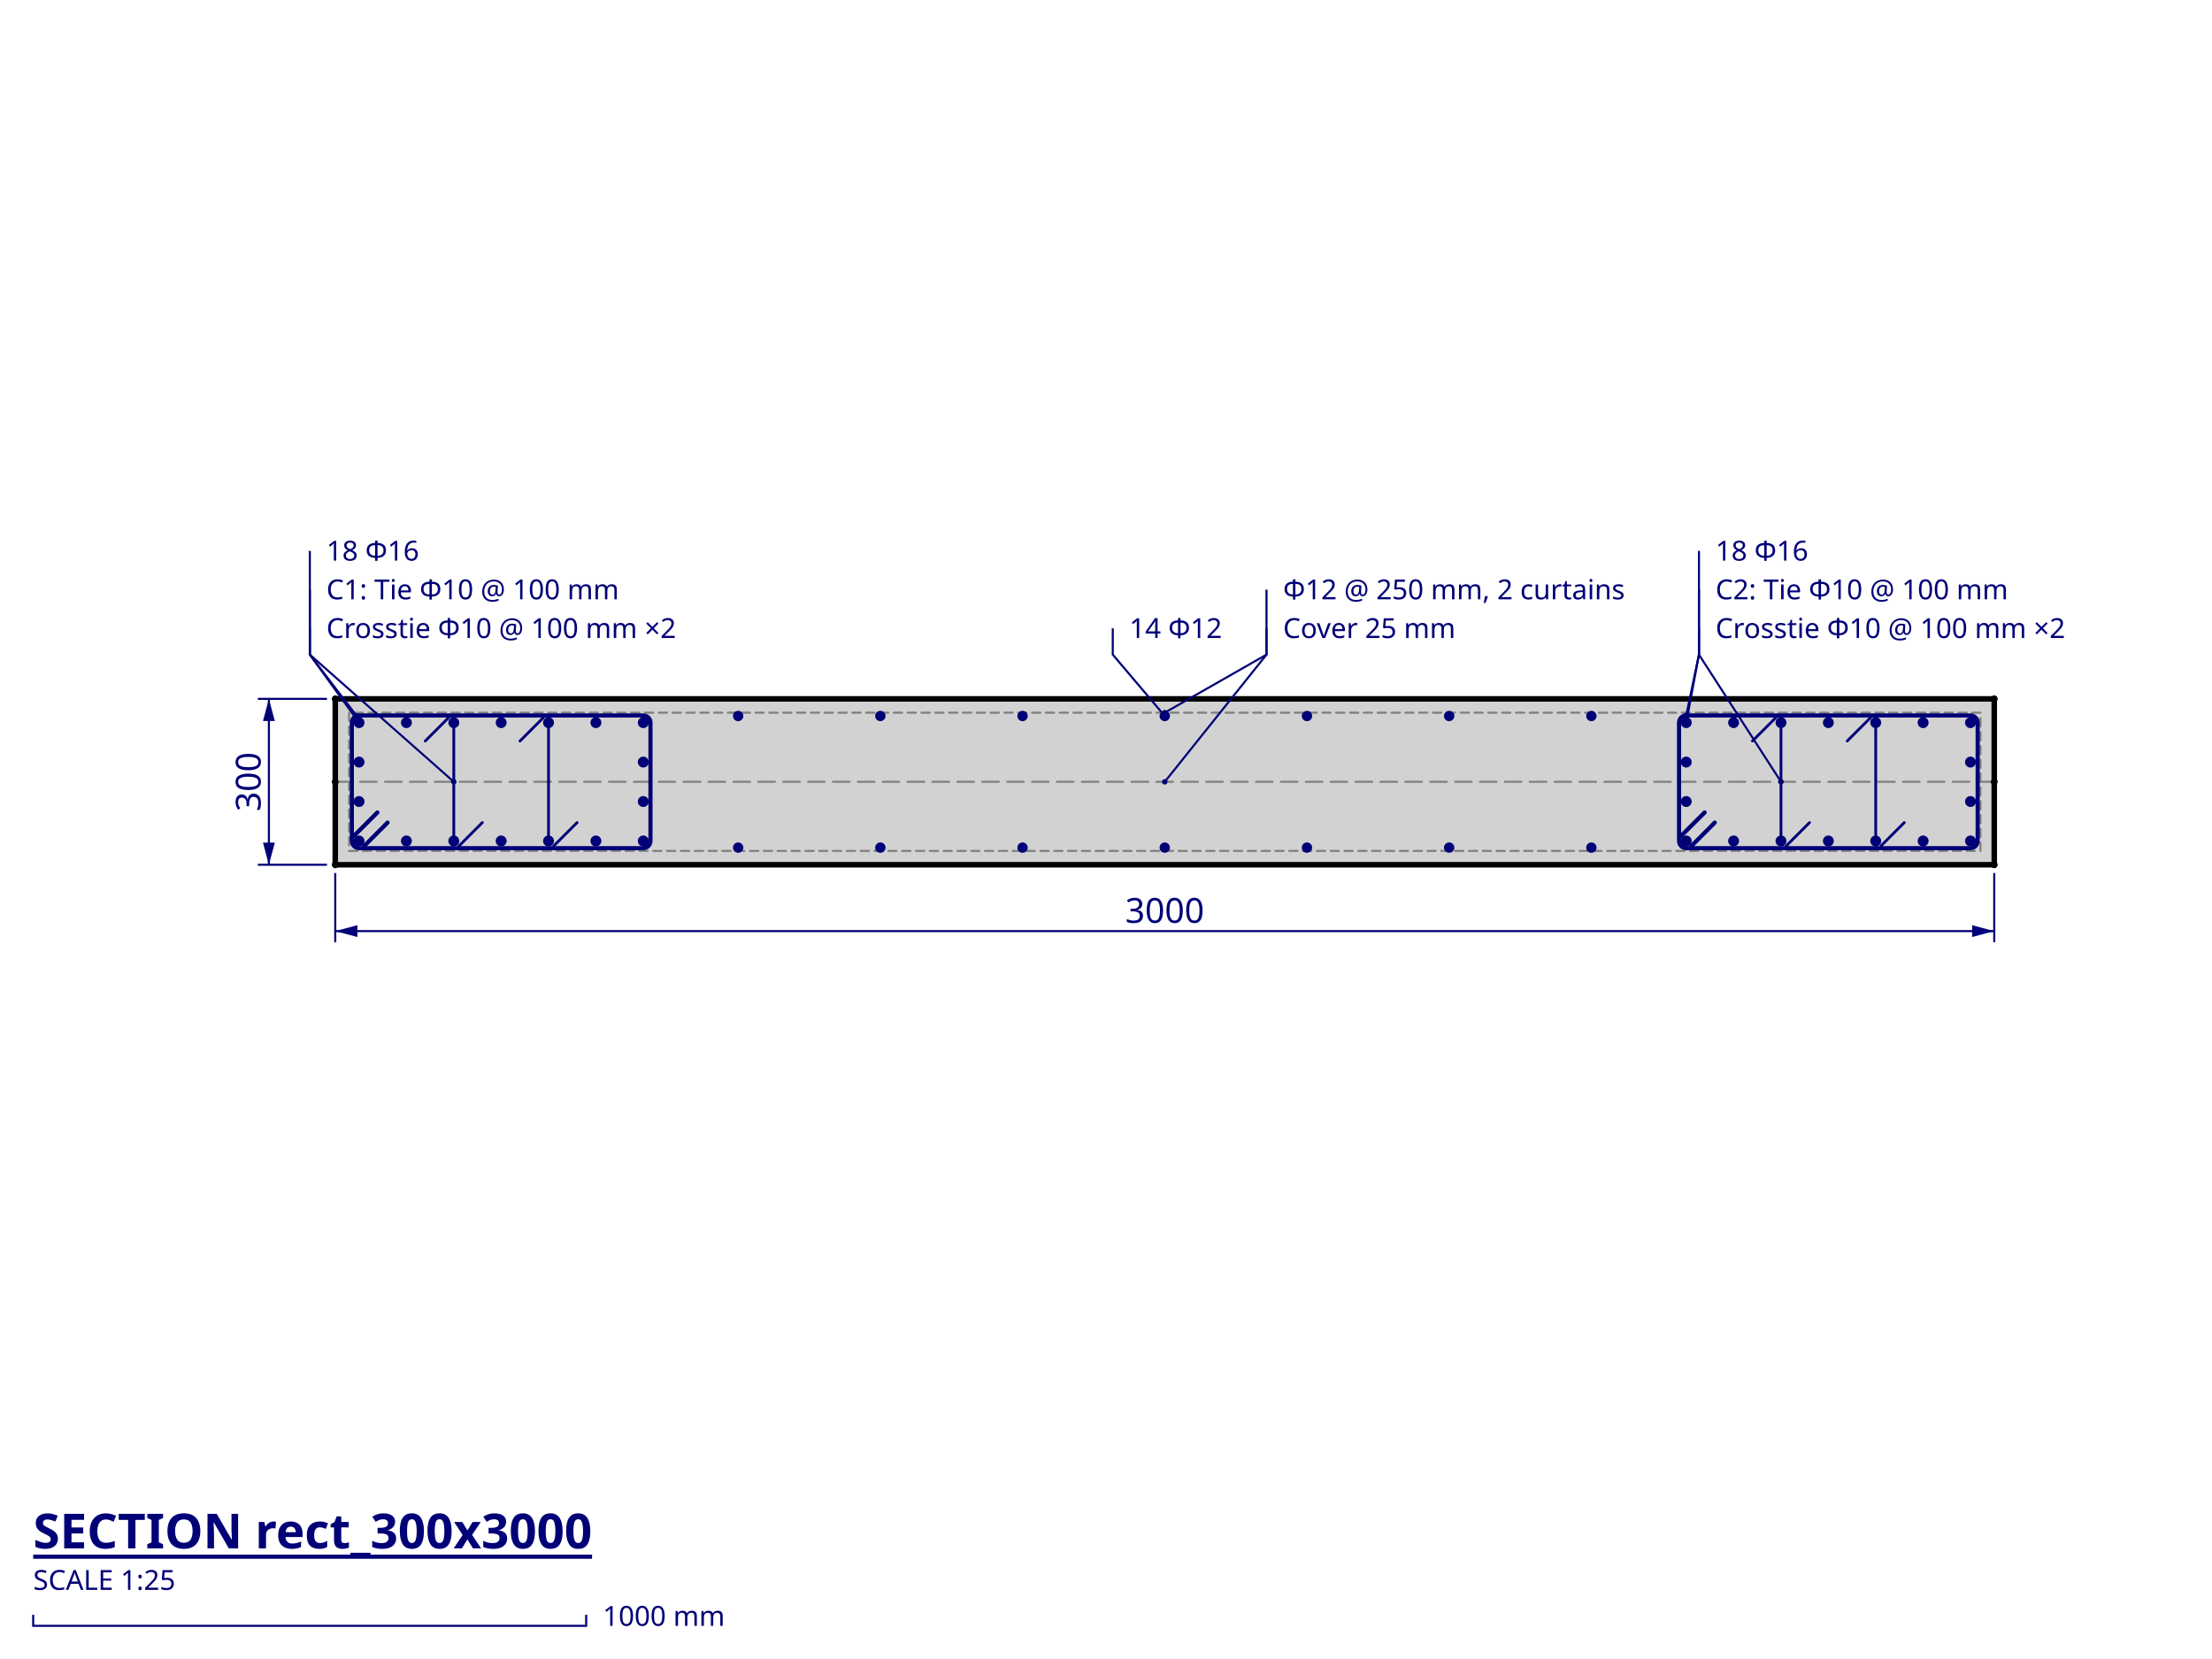
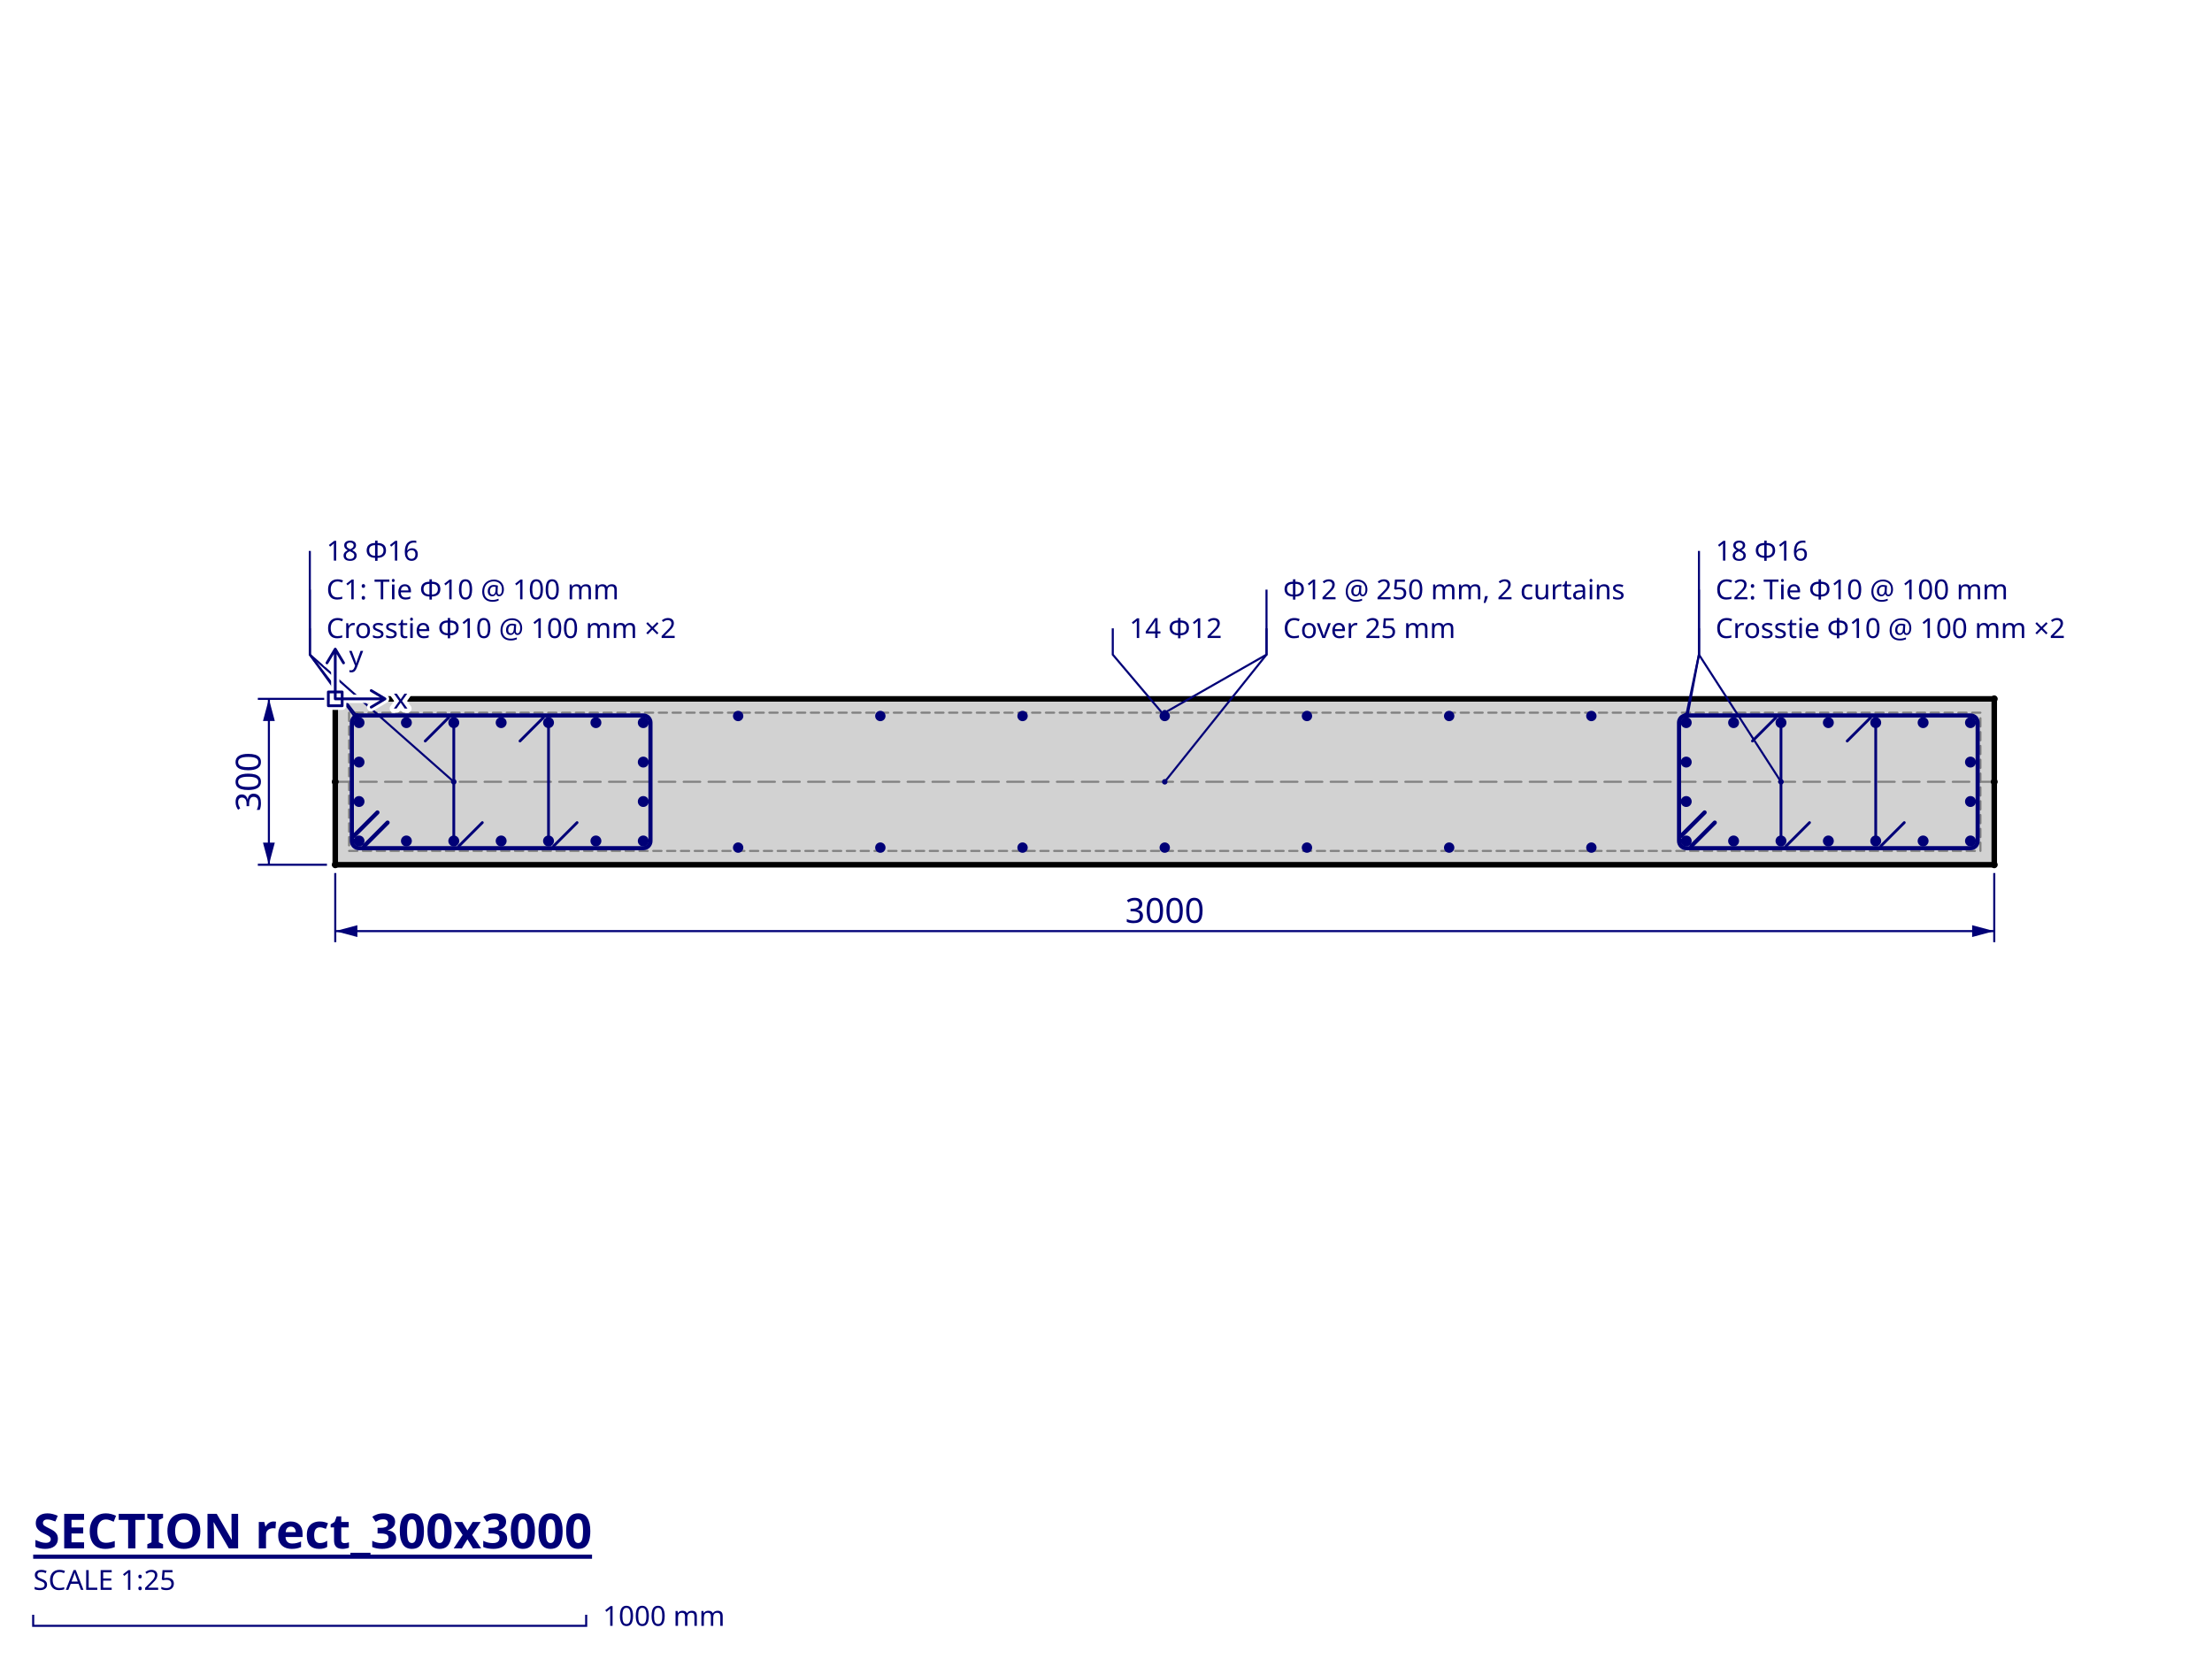
<svg xmlns="http://www.w3.org/2000/svg" width="800" height="600" viewBox="0 0 800 600" data-view="top">
  <rect width="800" height="600" fill="#ffffff" />
  <g class="faces" fill="none" stroke="#000000" stroke-width="1" stroke-linecap="round" stroke-linejoin="round">
</g>
  <g class="concrete" fill="#d2d2d2" stroke="#000000" stroke-width="2" stroke-linecap="round" stroke-linejoin="round">
    <g data-id="7">
      <path d="M121.25 312.75 L721.25 312.75 L721.25 252.75 L121.25 252.75 Z" />
    </g>
  </g>
  <g class="cover" fill="none" stroke="#808080" stroke-width="0.75" stroke-linecap="round" stroke-linejoin="round" stroke-dasharray="3 2">
    <g data-id="9">
      <path d="M126.25 307.75 L716.25 307.75 L716.25 257.75 L126.25 257.75 Z" />
    </g>
  </g>
  <g class="leg" fill="none" stroke="#808080" stroke-width="0.75" stroke-linecap="round" stroke-linejoin="round" stroke-dasharray="6 3">
    <g data-id="8">
      <path d="M121.25 282.75 L721.25 282.75" />
    </g>
  </g>
  <g class="hoop" fill="none" stroke="#000077" stroke-width="1.5" stroke-linecap="round" stroke-linejoin="round">
    <g data-id="46">
      <path d="M127.25 304.15 L127.3 304.66 L127.45 305.14 L127.69 305.59 L128.01 305.99 L128.41 306.31 L128.86 306.55 L129.34 306.7 L129.85 306.75 L232.65 306.75 L233.16 306.7 L233.64 306.55 L234.09 306.31 L234.49 305.99 L234.81 305.59 L235.05 305.14 L235.2 304.66 L235.25 304.15 L235.25 261.35 L235.2 260.84 L235.05 260.36 L234.81 259.91 L234.49 259.51 L234.09 259.19 L233.64 258.95 L233.16 258.8 L232.65 258.75 L129.85 258.75 L129.34 258.8 L128.86 258.95 L128.41 259.19 L128.01 259.51 L127.69 259.91 L127.45 260.36 L127.3 260.84 L127.25 261.35 Z" />
      <path d="M131.69 305.99 L140.17 297.5" />
      <path d="M128.01 302.31 L136.5 293.83" />
    </g>
    <g data-id="85">
      <path d="M607.25 304.15 L607.3 304.66 L607.45 305.14 L607.69 305.59 L608.01 305.99 L608.41 306.31 L608.86 306.55 L609.34 306.7 L609.85 306.75 L712.65 306.75 L713.16 306.7 L713.64 306.55 L714.09 306.31 L714.49 305.99 L714.81 305.59 L715.05 305.14 L715.2 304.66 L715.25 304.15 L715.25 261.35 L715.2 260.84 L715.05 260.36 L714.81 259.91 L714.49 259.51 L714.09 259.19 L713.64 258.95 L713.16 258.8 L712.65 258.75 L609.85 258.75 L609.34 258.8 L608.86 258.95 L608.41 259.19 L608.01 259.51 L607.69 259.91 L607.45 260.36 L607.3 260.84 L607.25 261.35 Z" />
      <path d="M611.69 305.99 L620.17 297.5" />
      <path d="M608.01 302.31 L616.5 293.83" />
    </g>
  </g>
  <g class="crosstie" fill="none" stroke="#000077" stroke-width="1" stroke-linecap="round" stroke-linejoin="round">
    <g data-id="47">
      <path d="M164.12 304.15 L164.12 261.35" />
      <path d="M165.96 305.99 L174.44 297.5" />
      <path d="M162.28 259.51 L153.79 268" />
    </g>
    <g data-id="48">
      <path d="M198.38 304.15 L198.38 261.35" />
      <path d="M200.22 305.99 L208.71 297.5" />
      <path d="M196.54 259.51 L188.06 268" />
    </g>
    <g data-id="86">
      <path d="M644.12 304.15 L644.12 261.35" />
      <path d="M645.96 305.99 L654.44 297.5" />
      <path d="M642.28 259.51 L633.79 268" />
    </g>
    <g data-id="87">
      <path d="M678.38 304.15 L678.38 261.35" />
      <path d="M680.22 305.99 L688.71 297.5" />
      <path d="M676.54 259.51 L668.06 268" />
    </g>
  </g>
  <g class="bar" fill="#000077" stroke="#000077" stroke-width="0.75" stroke-linecap="round" stroke-linejoin="round">
    <g data-id="11">
      <circle cx="129.85" cy="304.15" r="1.6" />
    </g>
    <g data-id="13">
      <circle cx="146.98" cy="304.15" r="1.6" />
    </g>
    <g data-id="15">
      <circle cx="164.12" cy="304.15" r="1.6" />
    </g>
    <g data-id="17">
      <circle cx="181.25" cy="304.15" r="1.6" />
    </g>
    <g data-id="19">
      <circle cx="198.38" cy="304.15" r="1.6" />
    </g>
    <g data-id="21">
      <circle cx="215.52" cy="304.15" r="1.6" />
    </g>
    <g data-id="23">
      <circle cx="232.65" cy="304.15" r="1.6" />
    </g>
    <g data-id="25">
      <circle cx="232.65" cy="289.88" r="1.6" />
    </g>
    <g data-id="27">
      <circle cx="232.65" cy="275.62" r="1.6" />
    </g>
    <g data-id="29">
      <circle cx="232.65" cy="261.35" r="1.6" />
    </g>
    <g data-id="31">
      <circle cx="215.52" cy="261.35" r="1.6" />
    </g>
    <g data-id="33">
      <circle cx="198.38" cy="261.35" r="1.6" />
    </g>
    <g data-id="35">
      <circle cx="181.25" cy="261.35" r="1.6" />
    </g>
    <g data-id="37">
      <circle cx="164.12" cy="261.35" r="1.6" />
    </g>
    <g data-id="39">
      <circle cx="146.98" cy="261.35" r="1.6" />
    </g>
    <g data-id="41">
      <circle cx="129.85" cy="261.35" r="1.6" />
    </g>
    <g data-id="43">
      <circle cx="129.85" cy="275.62" r="1.6" />
    </g>
    <g data-id="45">
      <circle cx="129.85" cy="289.88" r="1.6" />
    </g>
    <g data-id="50">
      <circle cx="609.85" cy="304.15" r="1.6" />
    </g>
    <g data-id="52">
      <circle cx="626.98" cy="304.15" r="1.6" />
    </g>
    <g data-id="54">
      <circle cx="644.12" cy="304.15" r="1.6" />
    </g>
    <g data-id="56">
      <circle cx="661.25" cy="304.15" r="1.6" />
    </g>
    <g data-id="58">
      <circle cx="678.38" cy="304.15" r="1.6" />
    </g>
    <g data-id="60">
      <circle cx="695.52" cy="304.15" r="1.6" />
    </g>
    <g data-id="62">
      <circle cx="712.65" cy="304.15" r="1.6" />
    </g>
    <g data-id="64">
      <circle cx="712.65" cy="289.88" r="1.6" />
    </g>
    <g data-id="66">
      <circle cx="712.65" cy="275.62" r="1.6" />
    </g>
    <g data-id="68">
      <circle cx="712.65" cy="261.35" r="1.6" />
    </g>
    <g data-id="70">
      <circle cx="695.52" cy="261.35" r="1.6" />
    </g>
    <g data-id="72">
      <circle cx="678.38" cy="261.35" r="1.6" />
    </g>
    <g data-id="74">
      <circle cx="661.25" cy="261.35" r="1.6" />
    </g>
    <g data-id="76">
      <circle cx="644.12" cy="261.35" r="1.6" />
    </g>
    <g data-id="78">
      <circle cx="626.98" cy="261.35" r="1.6" />
    </g>
    <g data-id="80">
      <circle cx="609.85" cy="261.35" r="1.6" />
    </g>
    <g data-id="82">
      <circle cx="609.85" cy="275.62" r="1.6" />
    </g>
    <g data-id="84">
      <circle cx="609.85" cy="289.88" r="1.6" />
    </g>
    <g data-id="89">
      <circle cx="266.96" cy="306.55" r="1.5" />
    </g>
    <g data-id="91">
      <circle cx="318.39" cy="306.55" r="1.5" />
    </g>
    <g data-id="93">
      <circle cx="369.82" cy="306.55" r="1.5" />
    </g>
    <g data-id="95">
      <circle cx="421.25" cy="306.55" r="1.5" />
    </g>
    <g data-id="97">
      <circle cx="472.68" cy="306.55" r="1.5" />
    </g>
    <g data-id="99">
      <circle cx="524.11" cy="306.55" r="1.5" />
    </g>
    <g data-id="101">
      <circle cx="575.54" cy="306.55" r="1.5" />
    </g>
    <g data-id="103">
      <circle cx="266.96" cy="258.95" r="1.5" />
    </g>
    <g data-id="105">
      <circle cx="318.39" cy="258.95" r="1.5" />
    </g>
    <g data-id="107">
      <circle cx="369.82" cy="258.95" r="1.5" />
    </g>
    <g data-id="109">
      <circle cx="421.25" cy="258.95" r="1.5" />
    </g>
    <g data-id="111">
      <circle cx="472.68" cy="258.95" r="1.5" />
    </g>
    <g data-id="113">
      <circle cx="524.11" cy="258.95" r="1.5" />
    </g>
    <g data-id="115">
      <circle cx="575.54" cy="258.95" r="1.5" />
    </g>
  </g>
  <g class="edges" fill="none" stroke="#000000" stroke-width="1.5" stroke-linecap="round" stroke-linejoin="round">
</g>
  <g class="points" fill="#000000">
    <g data-id="1">
      <circle cx="121.25" cy="282.75" r="1.25" fill="#000000" stroke="none" />
    </g>
    <g data-id="2">
      <circle cx="721.25" cy="282.75" r="1.25" fill="#000000" stroke="none" />
    </g>
    <g data-id="3">
      <circle cx="121.25" cy="312.75" r="1.25" fill="#000000" stroke="none" />
    </g>
    <g data-id="4">
      <circle cx="721.25" cy="312.75" r="1.25" fill="#000000" stroke="none" />
    </g>
    <g data-id="5">
      <circle cx="721.25" cy="252.75" r="1.25" fill="#000000" stroke="none" />
    </g>
    <g data-id="6">
      <circle cx="121.25" cy="252.75" r="1.25" fill="#000000" stroke="none" />
    </g>
  </g>
  <g class="annotation" font-family="Arial Narrow, Archivo Narrow, sans-serif" fill="#000077" stroke="#000077" stroke-width="0.75">
    <g class="tag">
      <path d="M129.85 261.35 L112.05 236.75 L112.05 199.25" fill="none" />
      <circle cx="129.85" cy="261.35" r="1" stroke="none" />
      <text x="118.05" y="202.75" stroke="none" font-size="10">18 Φ16</text>
    </g>
    <g class="tag">
      <path d="M128.97 258.9 L112.05 236.75 L112.05 213.25" fill="none" />
      <circle cx="128.97" cy="258.9" r="1" stroke="none" />
      <text x="118.05" y="216.75" stroke="none" font-size="10">C1: Tie Φ10 @ 100 mm</text>
    </g>
    <g class="tag">
      <path d="M164.12 282.75 L112.05 236.75 L112.05 227.25" fill="none" />
      <circle cx="164.12" cy="282.75" r="1" stroke="none" />
      <text x="118.05" y="230.75" stroke="none" font-size="10">Crosstie Φ10 @ 100 mm ×2</text>
    </g>
    <g class="tag">
      <path d="M421.25 258.95 L402.45 236.75 L402.45 227.25" fill="none" />
      <circle cx="421.25" cy="258.95" r="1" stroke="none" />
      <text x="408.45" y="230.75" stroke="none" font-size="10">14 Φ12</text>
    </g>
    <g class="tag">
      <path d="M421.25 282.75 L458.05 236.75 L458.05 213.25" fill="none" />
      <circle cx="421.25" cy="282.75" r="1" stroke="none" />
      <text x="464.05" y="216.75" stroke="none" font-size="10">Φ12 @ 250 mm, 2 curtains</text>
    </g>
    <g class="tag">
      <path d="M421.25 257.75 L458.05 236.75 L458.05 227.25" fill="none" />
      <circle cx="421.25" cy="257.75" r="1" stroke="none" />
      <text x="464.05" y="230.75" stroke="none" font-size="10">Cover 25 mm</text>
    </g>
    <g class="tag">
      <path d="M609.85 261.35 L614.45 236.75 L614.45 199.25" fill="none" />
      <circle cx="609.85" cy="261.35" r="1" stroke="none" />
      <text x="620.45" y="202.75" stroke="none" font-size="10">18 Φ16</text>
    </g>
    <g class="tag">
      <path d="M609.85 258.75 L614.45 236.75 L614.45 213.25" fill="none" />
      <circle cx="609.85" cy="258.75" r="1" stroke="none" />
      <text x="620.45" y="216.75" stroke="none" font-size="10">C2: Tie Φ10 @ 100 mm</text>
    </g>
    <g class="tag">
      <path d="M644.12 282.75 L614.45 236.75 L614.45 227.25" fill="none" />
      <circle cx="644.12" cy="282.75" r="1" stroke="none" />
      <text x="620.45" y="230.75" stroke="none" font-size="10">Crosstie Φ10 @ 100 mm ×2</text>
    </g>
    <g class="dimension" data-dim="width">
      <path d="M121.25 315.75 L121.25 340.75 M721.25 315.75 L721.25 340.75 M121.25 336.75 L721.25 336.75" fill="none" />
      <path d="M0 0 L8 -2.14 L8 2.14 Z" stroke="none" transform="translate(121.25 336.75) rotate(0)" />
      <path d="M0 0 L8 -2.14 L8 2.14 Z" stroke="none" transform="translate(721.25 336.75) rotate(180)" />
      <text x="421.25" y="333.75" text-anchor="middle" stroke="none" font-size="12.5">3000</text>
    </g>
    <g class="dimension" data-dim="depth">
      <path d="M118.25 252.75 L93.25 252.75 M118.25 312.75 L93.25 312.75 M97.25 252.75 L97.25 312.75" fill="none" />
      <path d="M0 0 L8 -2.14 L8 2.14 Z" stroke="none" transform="translate(97.25 252.75) rotate(90)" />
      <path d="M0 0 L8 -2.14 L8 2.14 Z" stroke="none" transform="translate(97.25 312.75) rotate(-90)" />
      <text transform="translate(94.25 282.75) rotate(-90)" text-anchor="middle" stroke="none" font-size="12.5">300</text>
    </g>
+   </g>
+   <g class="axes" fill="none" stroke-linecap="round" stroke-linejoin="round">
+     <path d="M118.75 250.25 h5 v5 h-5 Z M121.25 252.75 L139.25 252.75 M134.25 249.75 L139.25 252.75 L134.25 255.75 M121.25 252.75 L121.25 234.75 M118.25 239.75 L121.25 234.75 L124.25 239.75" stroke="#ffffff" stroke-width="3" />
+     <path d="M118.75 250.25 h5 v5 h-5 Z M121.25 252.75 L139.25 252.75 M134.25 249.75 L139.25 252.75 L134.25 255.75 M121.25 252.75 L121.25 234.75 M118.25 239.75 L121.25 234.75 L124.25 239.75" stroke="#000077" stroke-width="1" />
+     <text x="142.25" y="256.25" font-family="Arial Narrow, Archivo Narrow, sans-serif" font-size="10" fill="#000077" stroke="#ffffff" stroke-width="3" paint-order="stroke">x</text>
+     <text x="126.25" y="240.75" font-family="Arial Narrow, Archivo Narrow, sans-serif" font-size="10" fill="#000077" stroke="#ffffff" stroke-width="3" paint-order="stroke">y</text>
  </g>
  <g class="text" font-family="Arial Narrow, Archivo Narrow, sans-serif" font-size="10" fill="#000077">
</g>
  <g class="legend" font-family="Arial Narrow, Archivo Narrow, sans-serif" font-size="10" fill="#000077" stroke="#000077" stroke-width="0.75">
    <path d="M12 584 L12 588 L212 588 L212 584" fill="none" />
    <text x="218" y="588" stroke="none">1000 mm</text>
    <text class="view-title" x="12" y="560" stroke="none" font-family="Bahnschrift SemiBold Condensed, Bahnschrift, Saira SemiCondensed, Archivo Narrow, sans-serif" font-size="17.5" font-weight="600" data-view="top">SECTION rect_300x3000</text>
    <path class="view-title-rule" d="M12 563 L214.12 563" fill="none" stroke-width="1.5" />
    <text class="scale-note" x="12" y="575" stroke="none">SCALE 1:25</text>
  </g>
</svg>
